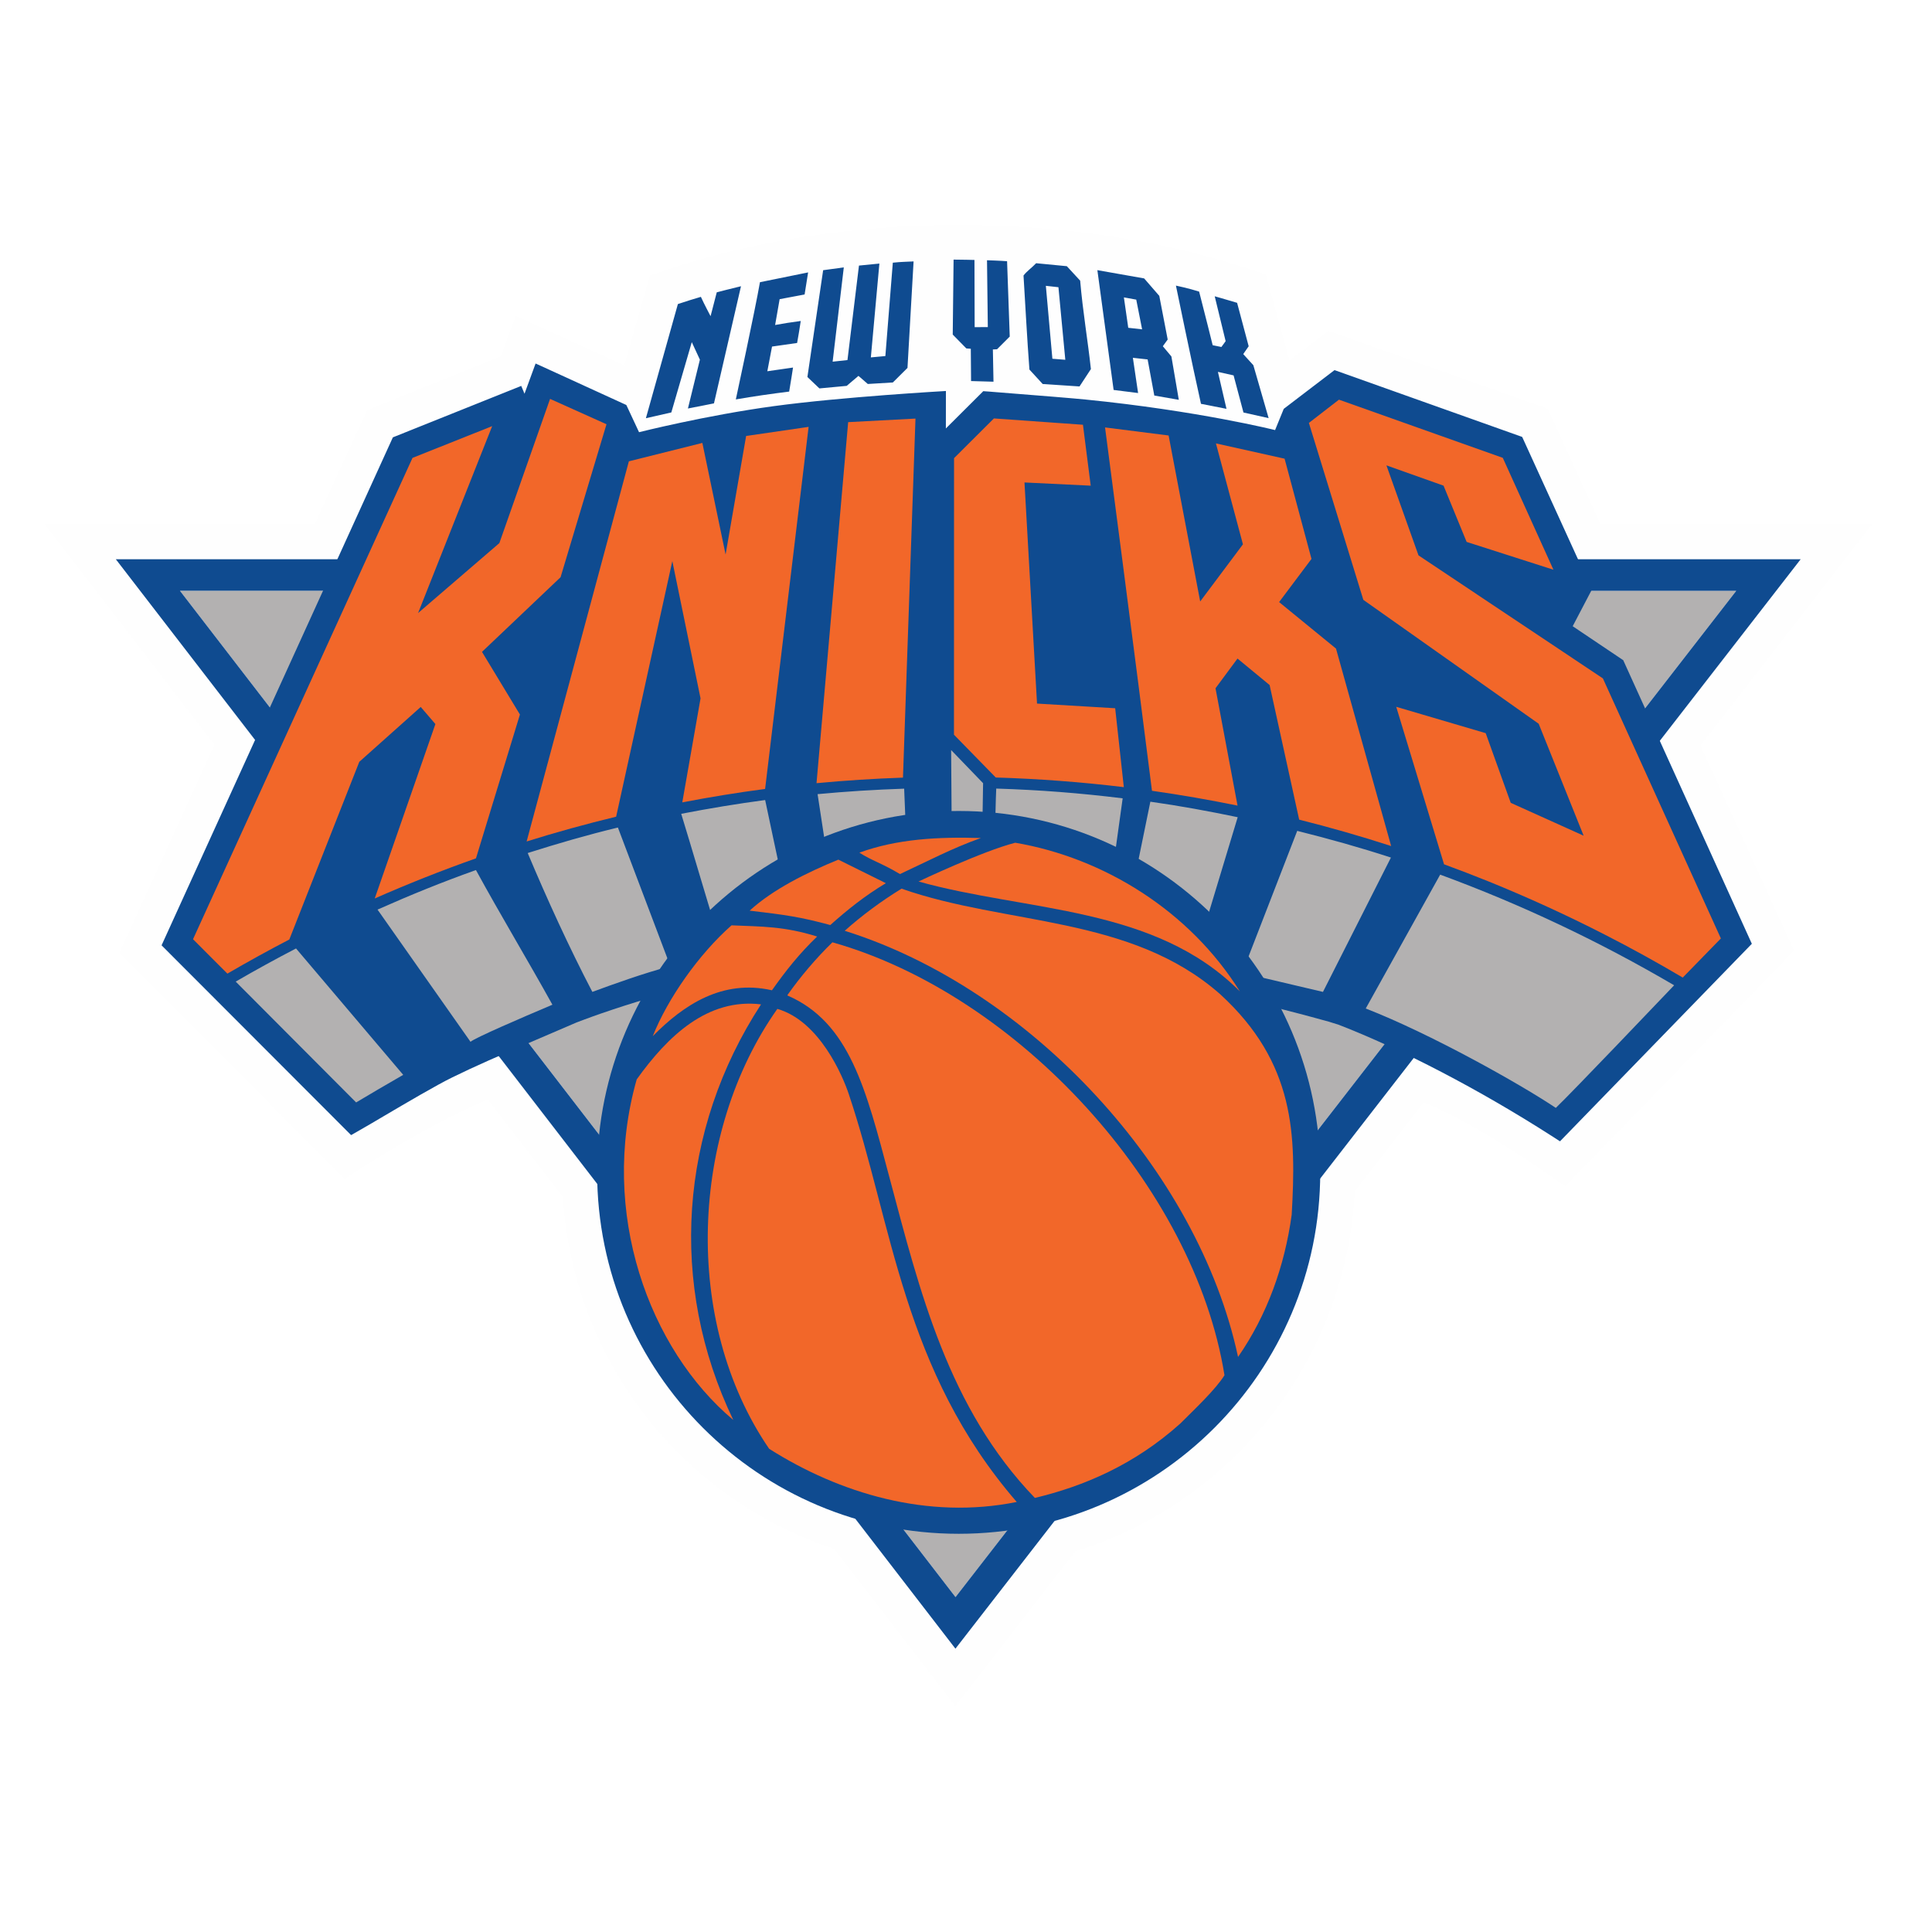
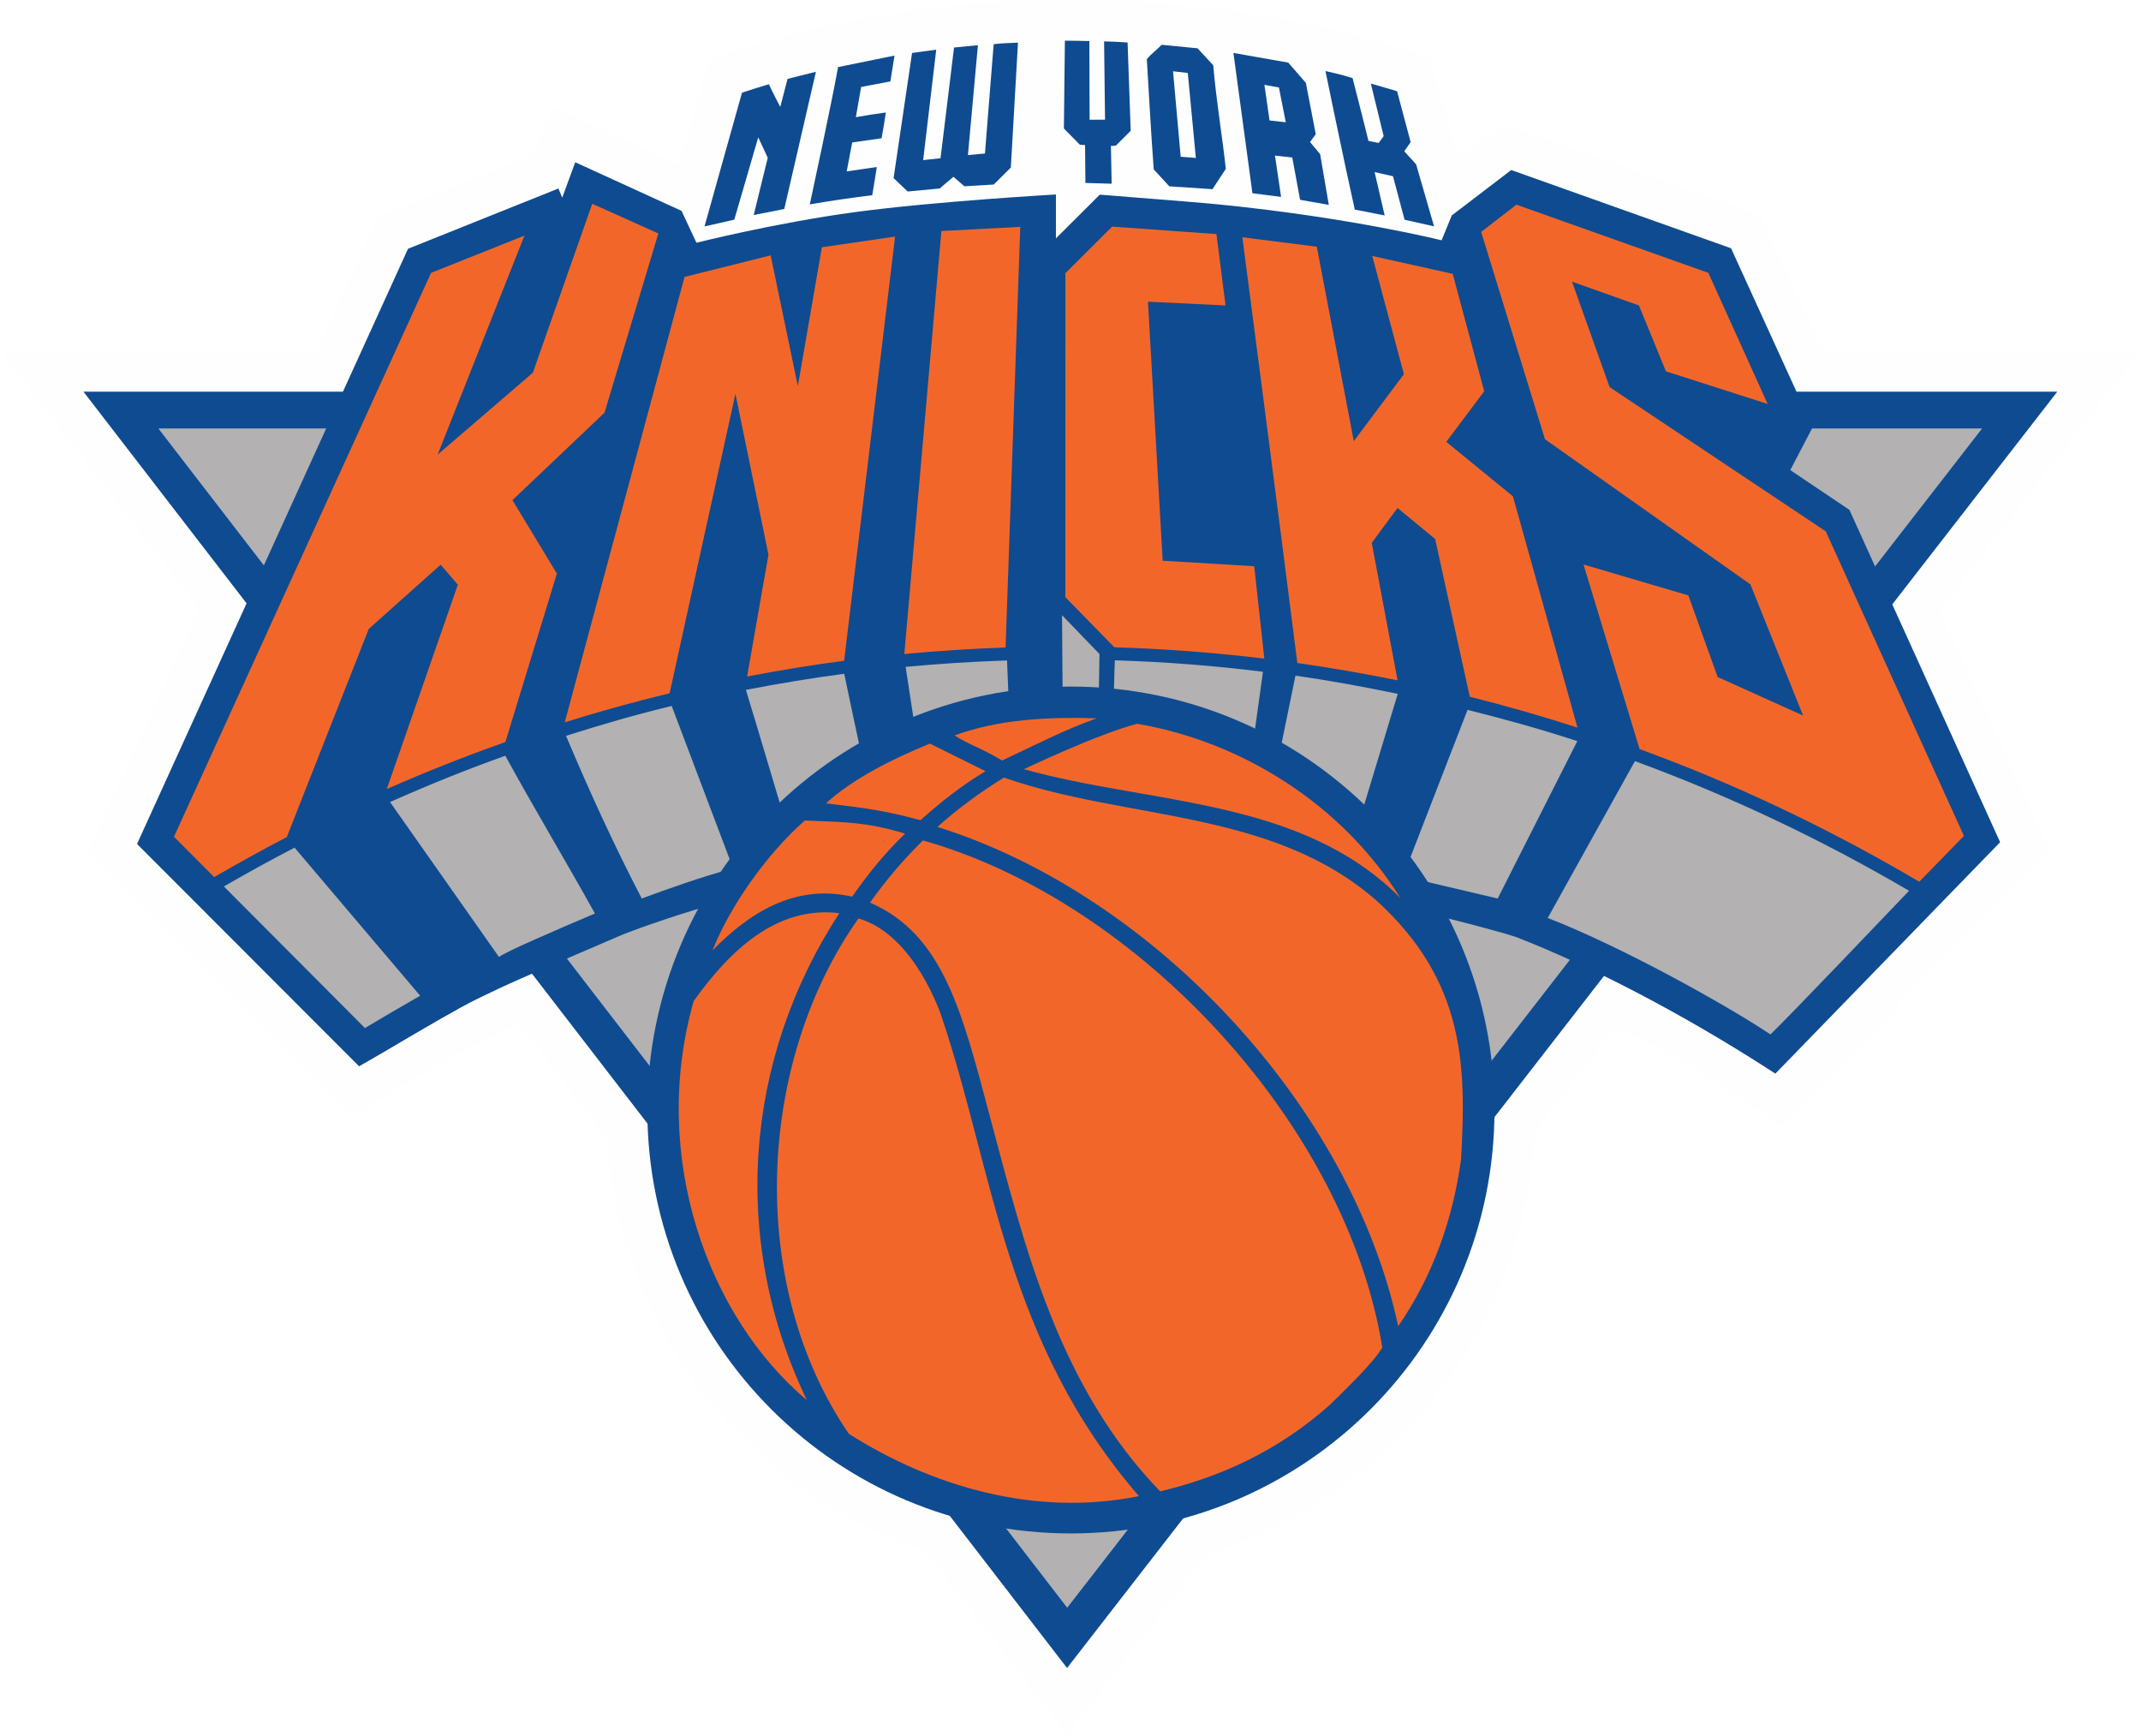
- <svg xmlns="http://www.w3.org/2000/svg" width="500" height="500" viewBox="0 0 500 500">
-   <g fill="none" fill-rule="evenodd">
-     <path d="M247.233 441.534l-31.343-40.698c-39.883-13.15-67.64-49.175-70.207-91.091l-19.447-25.241c-18.488 7.968-37.006 20.588-37.006 20.588l-58.321-58.511 24.581-53.868-43.948-57.063h69.927l13.534-29.475 34.629-13.969 3.836-10.434 28.067 12.81 6.672-23.314 4.575-1.518c22.204-7.399 47.773-11.373 73.963-11.522.749-.05 9.069.1 9.269.1.979 0 5.064.22 5.064.22 22.144 1.068 42.959 4.753 61.857 10.963l4.644 1.528 6.133 22.226 10.108-7.628 56.713 20.159 13.694 29.864h70.277l-44.428 57.292 24.211 53.089-59.23 60.967s-21.714-15.836-36.607-21.737l-17.849 23.015c-2.038 42.914-31.243 80.557-72.305 93.188l-31.063 40.059z" fill="#FEFEFE" fill-rule="nonzero" />
-     <path fill="#B3B1B1" fill-rule="nonzero" d="M247.286 413.334l202.051-260.422-402.764-.01z" />
-     <path d="M449.337 152.906l-202.051 260.422-200.713-260.432 402.764.01zM29.973 144.729l217.293 281.949 218.742-281.939-436.035-.01z" fill="#0F4B90" fill-rule="nonzero" />
-     <path d="M420.166 171.023l-.07-.17-.16-.1-12.925-8.687 4.814-9.196.14-.28-.13-.29-17.789-38.99-.12-.24-.25-.09-47.963-17.074-.34-.12-.28.21-12.715 9.705-.14.11-.07.16-2.177 5.332s-19.887-4.992-49.092-7.908c-2.977-.299-10.927-.949-23.612-1.947l-1.229-.1-1.278-.09-.3-.03-.21.21-9.479 9.446.01-9.695s-26.888 1.518-44.498 3.914c-17.609 2.386-34.919 6.75-34.919 6.75l-3.186-6.82-.1-.21-.22-.11L139.249 94.36l-.639-.28-.24.649-2.627 7.169-.599-1.438-.25-.589-.589.24-32.392 12.98-.24.1-.11.24-59.749 131.219 49.052 49.115 2.287-1.308c1.478-.839 3.576-2.067 5.933-3.465 5.933-3.495 14.063-8.277 17.949-10.155l.789-.379c5.024-2.426 7.551-3.654 31.393-13.849l1.988-.749c.03 0 2.687-1.038 7.591-2.666 13.095-4.343 47.114-14.468 80.085-14.468h.369c1.319 0 2.627.02 3.945.06 22.394.619 48.563 5.372 66.571 9.246 17.34 3.734 30.374 7.329 34.08 8.367l2.497.769c16.401 6.34 36.447 16.794 55.025 28.686l2.357 1.518 49.651-51.122-33.211-73.228z" fill="#0F4B90" fill-rule="nonzero" />
-     <path d="M414.83 175.571l-47.724-31.841-8.3-23.294 14.783 5.252 5.973 14.558 22.463 7.199-13.104-28.956-42.4-15.057-7.781 6.021 14.093 45.79 45.376 32.061 11.636 28.976-18.868-8.507-6.482-18.032-23.153-6.82 12.375 40.758c3.816 1.408 7.611 2.856 11.367 4.373 10.298 4.174 20.396 8.787 30.254 13.839 6.832 3.485 13.554 7.199 20.156 11.103l9.868-10.124-30.534-67.297zM92.984 197.16l15.901-14.198 3.796 4.423-15.701 45.141a371.045 371.045 0 0 1 26.199-10.384l11.377-37.223-9.818-16.215 20.336-19.32 11.886-39.59-14.603-6.56-13.124 37.323-21.035 18.102 19.177-48.376L106.758 118.5 49.955 243.07l8.889 8.906c5.274-3.065 10.617-6.021 16.031-8.836l18.109-45.98zM236.923 108.331l-17.419.919-8.19 93.437c7.401-.699 14.863-1.178 22.374-1.438l3.236-92.918zM288.607 183.293l-20.226-1.208-3.246-57.223 17.14.829-2.008-15.766-23.043-1.637-10.318 10.284-.02 71.571 10.817 11.073c11.167.34 22.224 1.178 33.141 2.496l-2.237-20.419zM173.998 145.212l7.301 35.526-4.724 26.919c7.072-1.358 14.193-2.526 21.385-3.475l.05-.01 11.257-93.697-16.171 2.356-5.314 30.673-6.013-28.876-19.018 4.763-26.459 98.38a363.982 363.982 0 0 1 23.163-6.41l14.543-66.149zM314.572 178.123l5.693-7.688 8.31 6.85 7.651 34.837c8.03 2.017 15.971 4.293 23.802 6.83l-14.273-51.102-14.723-12.031 8.38-11.173-6.962-25.94-17.769-3.954 6.992 26.12-11.067 14.787-8.17-42.954-16.451-2.087s8.25 63.004 12.146 94.036c7.451 1.058 14.832 2.346 22.144 3.834l-5.703-30.364z" fill="#F26729" fill-rule="nonzero" />
-     <path d="M213.869 220.432s6.852-4.014 20.566-5.532l-.44-10.793c-7.521.25-14.992.719-22.404 1.418.649 4.223 1.618 10.514 2.277 14.907M257.446 214.247c5.573.649 11.536 2.476 16.78 3.954 4.734 1.138 9.838 3.175 14.013 5.032l2.307-16.625c-11.027-1.358-21.445-2.177-32.721-2.526-.16 3.225-.17 7.778-.38 10.165M185.297 240.589c6.383-4.743 10.218-9.625 16.94-13.719-1.278-6.031-2.976-13.849-4.215-19.82-7.311.969-14.553 2.177-21.724 3.564 2.747 8.946 6.253 20.938 8.999 29.974M293.806 226.579c6.223 3.604 11.077 7.678 16.64 13.08l1.099.839 8.77-29.006c-7.551-1.568-14.892-2.926-22.603-4.014l-3.905 19.101zM321.477 251.781l20.905 4.923 17.589-34.767c-8.11-2.646-15.931-4.823-24.251-6.909l-14.243 36.754zM153.299 256.7c5.454-2.007 13.075-4.763 20.186-6.66l-13.574-35.875c-8.2 1.987-15.352 4.074-23.342 6.6 5.054 12.022 10.717 24.403 16.73 35.935M121.767 269.613c1.208-1.038 13.075-6.161 21.195-9.595-6.173-11.163-13.594-23.484-19.787-34.847-8.85 3.155-16.91 6.43-25.47 10.234l24.062 34.208zM92.163 285.31c3.776-2.267 7.781-4.593 12.186-7.139l-27.737-32.71c-5.274 2.736-10.478 5.601-15.611 8.577l31.163 31.272zM353.451 261.002c16.65 6.46 39.933 19.51 49.192 25.721 4.275-4.084 27.438-28.397 30.624-31.732-19.257-11.293-39.493-20.898-60.548-28.636l-19.267 34.647zM254.244 213.703l-7.951-.28-.14-19.311 8.27 8.577z" fill="#B3B1B1" fill-rule="nonzero" />
-     <path d="M248.107 209.879c-51.679 0-93.559 41.876-93.569 93.537.01 51.651 41.891 93.527 93.569 93.527 51.669 0 93.569-41.876 93.569-93.527 0-51.661-41.9-93.537-93.569-93.537" fill="#0F4B90" fill-rule="nonzero" />
-     <path d="M253.86 216.881c-7.181 2.506-14.093 6.151-20.945 9.326-4.675-2.796-7.351-3.505-10.508-5.542 9.838-3.575 20.426-4.114 31.453-3.784M320.888 256.59c-22.044-22.206-55.115-20.599-83.172-28.456 0 0 16.511-7.858 25.03-10.035 22.923 3.904 45.117 17.623 58.141 38.491M196.958 259.928c-21.175 32.48-24.042 72.499-7.181 107.566-21.794-18.302-34.779-53.738-25-88.145 8.011-11.193 18.318-21.088 32.182-19.42" fill="#F26729" fill-rule="nonzero" />
-     <path d="M219.631 283.057c11.416 33.928 13.944 71.481 43.499 105.648-23.043 4.673-45.876-2.227-64.074-13.759-22.553-32.89-20.426-81.955 2.118-113.846 10.987 3.165 16.97 17.523 18.458 21.956" fill="#F26729" fill-rule="nonzero" />
-     <path d="M203.789 257.518c3.426-4.833 7.291-9.396 11.636-13.649 47.933 13.529 93.639 63.213 101.47 112.039-2.287 3.684-7.761 8.826-11.436 12.501-11.916 10.704-25.04 16.245-37.636 19.25-22.384-23.215-29.755-53.349-37.665-83.053-6.063-22.795-10.278-39.989-26.349-46.968l-.02-.12z" fill="#F26729" fill-rule="nonzero" />
-     <path d="M315.783 257.303c-23.153-20.419-55.405-17.803-82.463-27.318-5.224 3.205-10.338 6.989-14.703 10.903 47.933 15.027 91.432 61.876 101.79 110.291 7.511-10.854 12.056-23.454 13.884-36.824 1.169-20.529.969-39.21-18.508-57.053M211.475 242.371c-4.625 4.443-8.09 8.816-11.696 13.919l-.11-.03c-12.685-2.836-22.693 3.724-30.734 11.902 3.836-9.685 11.876-21.178 20.386-28.686 7.851.34 13.564.22 22.154 2.896M214.874 239.4c4.535-4.034 8.93-7.558 14.383-10.833l-12.295-6.091c-8.18 3.345-16.94 7.698-22.953 13.2 9.299 1.088 13.274 1.657 20.865 3.724" fill="#F26729" fill-rule="nonzero" />
-     <path d="M234.853 95.22l-3.785 3.764-6.482.39-2.417-2.097-3.046 2.586-7.062.659-3.106-2.955 4.075-27.638 5.344-.729-2.887 24.403 3.836-.419 2.976-24.453 5.284-.519-2.207 24.283 3.756-.349 1.928-24.163c2.247-.24 3.406-.22 5.374-.33l-1.578 27.568zM252.191 67.276l.05 17.393 3.406-.02-.21-17.294s3.586.11 5.194.25l.689 19.5-3.286 3.285-1.079.05.16 8.347-5.803-.17-.07-8.357-1.159-.09-3.516-3.584.22-19.4c1.878 0 5.404.09 5.404.09M209.14 70.499l-.909 5.711-6.462 1.218-1.169 6.68c2.367-.429 3.816-.659 6.632-1.038-.39 2.486-.509 3.345-.939 5.691l-6.492.929-1.218 6.39 6.652-.959s-.659 4.303-.999 6.221c-4.654.579-9.339 1.248-13.804 2.027 0 0 5.004-23.185 6.243-30.334l12.465-2.536zM184.777 104.392l-6.742 1.328 3.096-12.641-2.098-4.533-5.294 18.192-6.582 1.498c2.737-9.845 5.543-19.7 8.28-29.545 2.267-.759 3.955-1.278 5.953-1.867.729 1.657 2.507 5.002 2.507 5.002l1.598-6.171s4.175-1.098 6.273-1.578l-6.992 30.314zM270.667 73.971l1.688 18.871 3.346.27-1.778-18.781-3.256-.359zm8.88-1.338c.669 7.918 1.978 15.496 2.777 22.885l-2.946 4.493-9.529-.629-3.436-3.744c-.609-8.078-1.029-16.225-1.528-24.333.879-1.158 2.217-2.057 3.266-3.185l7.941.769 3.456 3.744zM310.333 75.463c1.189 4.533 3.506 13.879 3.506 13.879l2.257.459 1.099-1.508-2.827-11.612s2.797.779 5.793 1.688l2.996 11.243-1.408 2.027 2.617 2.876 3.955 13.699-6.512-1.458-2.557-9.605-4.055-.909 2.217 9.565-6.602-1.298c-2.307-10.304-6.482-30.593-6.482-30.593s3.356.699 6.003 1.548M290.862 76.964l1.129 7.868 3.586.399-1.518-7.688-3.196-.579zm9.159-.399l2.177 11.303-1.258 1.737 2.217 2.646 1.918 11.223-6.343-1.108-1.728-9.346-3.815-.419 1.348 9.116-6.333-.799-4.205-31.003 12.106 2.137 3.915 4.513z" fill="#0F4B90" fill-rule="nonzero" />
-     <path d="M0 0h500v500H0z" />
-   </g>
+ <svg xmlns="http://www.w3.org/2000/svg" id="Ebene_1" version="1.1" viewBox="0 0 472.96 383.31">
+   <defs>
+     <style>
+       .st0 {
+         fill: none;
+       }
+ 
+       .st1 {
+         fill: #b3b1b1;
+       }
+ 
+       .st2 {
+         fill: #f26729;
+       }
+ 
+       .st3 {
+         fill: #0f4b90;
+       }
+ 
+       .st4 {
+         fill: #fefefe;
+       }
+     </style>
+   </defs>
+   <path class="st4" d="M235.69,383.31l-31.34-40.7c-39.88-13.15-67.64-49.17-70.21-91.09l-19.45-25.24c-18.49,7.97-37.01,20.59-37.01,20.59l-58.32-58.51,24.58-53.87L0,77.43h69.93l13.53-29.47,34.63-13.97,3.84-10.43,28.07,12.81,6.67-23.31,4.57-1.52C183.44,4.13,209.01.16,235.2.01c.75-.05,9.07.1,9.27.1.98,0,5.06.22,5.06.22,22.14,1.07,42.96,4.75,61.86,10.96l4.64,1.53,6.13,22.23,10.11-7.63,56.71,20.16,13.69,29.86h70.28l-44.43,57.29,24.21,53.09-59.23,60.97s-21.71-15.84-36.61-21.74l-17.85,23.01c-2.04,42.91-31.24,80.56-72.3,93.19l-31.06,40.06h0Z" />
+   <path class="st1" d="M235.74,355.11L437.8,94.69H35.03s200.71,260.42,200.71,260.42Z" />
+   <path class="st3" d="M437.8,94.69l-202.05,260.42L35.03,94.68h402.76s0,.01,0,.01ZM18.43,86.51l217.29,281.95L454.47,86.52H18.43s0-.01,0-.01Z" />
+   <path class="st3" d="M408.63,112.8l-.07-.17-.16-.1-12.92-8.69,4.81-9.2.14-.28-.13-.29-17.79-38.99-.12-.24-.25-.09-47.96-17.07-.34-.12-.28.21-12.71,9.71-.14.11-.07.16-2.18,5.33s-19.89-4.99-49.09-7.91c-2.98-.3-10.93-.95-23.61-1.95l-1.23-.1-1.28-.09-.3-.03-.21.21-9.48,9.45v-9.7s-26.88,1.52-44.49,3.91c-17.61,2.39-34.92,6.75-34.92,6.75l-3.19-6.82-.1-.21-.22-.11-22.63-10.35-.64-.28-.24.65-2.63,7.17-.6-1.44-.25-.59-.59.24-32.39,12.98-.24.1-.11.24L30.27,186.43l49.05,49.11,2.29-1.31c1.48-.84,3.58-2.07,5.93-3.46,5.93-3.49,14.06-8.28,17.95-10.15l.79-.38c5.02-2.43,7.55-3.65,31.39-13.85l1.99-.75s2.69-1.04,7.59-2.67c13.09-4.34,47.11-14.47,80.09-14.47h.37c1.32,0,2.63.02,3.95.06,22.39.62,48.56,5.37,66.57,9.25,17.34,3.73,30.37,7.33,34.08,8.37l2.5.77c16.4,6.34,36.45,16.79,55.02,28.69l2.36,1.52,49.65-51.12-33.21-73.23h0Z" />
+   <path class="st2" d="M403.29,117.35l-47.72-31.84-8.3-23.29,14.78,5.25,5.97,14.56,22.46,7.2-13.1-28.96-42.4-15.06-7.78,6.02,14.09,45.79,45.38,32.06,11.64,28.98-18.87-8.51-6.48-18.03-23.15-6.82,12.38,40.76c3.82,1.41,7.61,2.86,11.37,4.37,10.3,4.17,20.4,8.79,30.25,13.84,6.83,3.48,13.55,7.2,20.16,11.1l9.87-10.12-30.53-67.3h0ZM81.44,138.94l15.9-14.2,3.8,4.42-15.7,45.14c8.6-3.79,17.34-7.26,26.2-10.38l11.38-37.22-9.82-16.22,20.34-19.32,11.89-39.59-14.6-6.56-13.12,37.32-21.04,18.1,19.18-48.38-20.62,8.22-56.8,124.57,8.89,8.91c5.27-3.07,10.62-6.02,16.03-8.84l18.11-45.98h0ZM225.38,50.11l-17.42.92-8.19,93.44c7.4-.7,14.86-1.18,22.37-1.44l3.24-92.92h0ZM277.07,125.07l-20.23-1.21-3.25-57.22,17.14.83-2.01-15.77-23.04-1.64-10.32,10.28-.02,71.57,10.82,11.07c11.17.34,22.22,1.18,33.14,2.5l-2.24-20.42h0ZM162.46,86.99l7.3,35.53-4.72,26.92c7.07-1.36,14.19-2.53,21.38-3.47h.05s11.26-93.71,11.26-93.71l-16.17,2.36-5.31,30.67-6.01-28.88-19.02,4.76-26.46,98.38c7.65-2.39,15.37-4.53,23.16-6.41l14.54-66.15h0ZM303.03,119.9l5.69-7.69,8.31,6.85,7.65,34.84c8.03,2.02,15.97,4.29,23.8,6.83l-14.27-51.1-14.72-12.03,8.38-11.17-6.96-25.94-17.77-3.95,6.99,26.12-11.07,14.79-8.17-42.95-16.45-2.09s8.25,63,12.15,94.04c7.45,1.06,14.83,2.35,22.14,3.83l-5.7-30.36h0Z" />
+   <path class="st1" d="M202.33,162.21s6.85-4.01,20.57-5.53l-.44-10.79c-7.52.25-14.99.72-22.4,1.42.65,4.22,1.62,10.51,2.28,14.91M245.9,156.03c5.57.65,11.54,2.48,16.78,3.95,4.73,1.14,9.84,3.18,14.01,5.03l2.31-16.62c-11.03-1.36-21.44-2.18-32.72-2.53-.16,3.23-.17,7.78-.38,10.16M173.76,182.37c6.38-4.74,10.22-9.63,16.94-13.72-1.28-6.03-2.98-13.85-4.21-19.82-7.31.97-14.55,2.18-21.72,3.56,2.75,8.95,6.25,20.94,9,29.97M282.26,168.36c6.22,3.6,11.08,7.68,16.64,13.08l1.1.84,8.77-29.01c-7.55-1.57-14.89-2.93-22.6-4.01l-3.91,19.1h0ZM309.94,193.56l20.91,4.92,17.59-34.77c-8.11-2.65-15.93-4.82-24.25-6.91l-14.24,36.75h0ZM141.76,198.48c5.45-2.01,13.07-4.76,20.19-6.66l-13.57-35.88c-8.2,1.99-15.35,4.07-23.34,6.6,5.05,12.02,10.72,24.4,16.73,35.94M110.23,211.39c1.21-1.04,13.07-6.16,21.19-9.6-6.17-11.16-13.59-23.48-19.79-34.85-8.85,3.16-16.91,6.43-25.47,10.23,0,0,24.06,34.21,24.06,34.21ZM80.62,227.09c3.78-2.27,7.78-4.59,12.19-7.14l-27.74-32.71c-5.27,2.74-10.48,5.6-15.61,8.58,0,0,31.16,31.27,31.16,31.27ZM341.91,202.78c16.65,6.46,39.93,19.51,49.19,25.72,4.27-4.08,27.44-28.4,30.62-31.73-19.26-11.29-39.49-20.9-60.55-28.64l-19.27,34.65ZM242.7,155.48l-7.95-.28-.14-19.31,8.27,8.58-.18,11.01Z" />
+   <path class="st3" d="M236.57,151.66c-51.68,0-93.56,41.88-93.57,93.54,0,51.65,41.89,93.53,93.57,93.53s93.57-41.88,93.57-93.53-41.9-93.54-93.57-93.54" />
+   <path class="st2" d="M242.32,158.66c-7.18,2.51-14.09,6.15-20.95,9.33-4.67-2.8-7.35-3.5-10.51-5.54,9.84-3.57,20.43-4.11,31.45-3.78M309.35,198.37c-22.04-22.21-55.11-20.6-83.17-28.46,0,0,16.51-7.86,25.03-10.03,22.92,3.9,45.12,17.62,58.14,38.49M185.42,201.71c-21.18,32.48-24.04,72.5-7.18,107.57-21.79-18.3-34.78-53.74-25-88.15,8.01-11.19,18.32-21.09,32.18-19.42" />
+   <path class="st2" d="M208.09,224.84c11.42,33.93,13.94,71.48,43.5,105.65-23.04,4.67-45.88-2.23-64.07-13.76-22.55-32.89-20.43-81.95,2.12-113.85,10.99,3.17,16.97,17.52,18.46,21.96" />
+   <path class="st2" d="M192.25,199.3c3.43-4.83,7.29-9.4,11.64-13.65,47.93,13.53,93.64,63.21,101.47,112.04-2.29,3.68-7.76,8.83-11.44,12.5-11.92,10.7-25.04,16.24-37.64,19.25-22.38-23.21-29.75-53.35-37.67-83.05-6.06-22.8-10.28-39.99-26.35-46.97l-.02-.12Z" />
+   <path class="st2" d="M304.24,199.08c-23.15-20.42-55.4-17.8-82.46-27.32-5.22,3.21-10.34,6.99-14.7,10.9,47.93,15.03,91.43,61.88,101.79,110.29,7.51-10.85,12.06-23.45,13.88-36.82,1.17-20.53.97-39.21-18.51-57.05M199.93,184.15c-4.62,4.44-8.09,8.82-11.7,13.92l-.11-.03c-12.68-2.84-22.69,3.72-30.73,11.9,3.84-9.69,11.88-21.18,20.39-28.69,7.85.34,13.56.22,22.15,2.9M203.33,181.18c4.53-4.03,8.93-7.56,14.38-10.83l-12.3-6.09c-8.18,3.34-16.94,7.7-22.95,13.2,9.3,1.09,13.27,1.66,20.87,3.72" />
+   <path class="st3" d="M223.31,37l-3.79,3.76-6.48.39-2.42-2.1-3.05,2.59-7.06.66-3.11-2.96,4.08-27.64,5.34-.73-2.89,24.4,3.84-.42,2.98-24.45,5.28-.52-2.21,24.28,3.76-.35,1.93-24.16c2.25-.24,3.41-.22,5.37-.33l-1.58,27.57h0ZM240.65,9.06l.05,17.39,3.41-.02-.21-17.29s3.59.11,5.19.25l.69,19.5-3.29,3.29-1.08.05.16,8.35-5.8-.17-.07-8.36-1.16-.09-3.52-3.58.22-19.4c1.88,0,5.4.09,5.4.09M197.6,12.28l-.91,5.71-6.46,1.22-1.17,6.68c2.37-.43,3.82-.66,6.63-1.04-.39,2.49-.51,3.34-.94,5.69l-6.49.93-1.22,6.39,6.65-.96s-.66,4.3-1,6.22c-4.65.58-9.34,1.25-13.8,2.03,0,0,5-23.18,6.24-30.33l12.47-2.54h0ZM173.24,46.17l-6.74,1.33,3.1-12.64-2.1-4.53-5.29,18.19-6.58,1.5c2.74-9.85,5.54-19.7,8.28-29.54,2.27-.76,3.96-1.28,5.95-1.87.73,1.66,2.51,5,2.51,5l1.6-6.17s4.18-1.1,6.27-1.58l-6.99,30.31ZM259.13,15.75l1.69,18.87,3.35.27-1.78-18.78-3.26-.36ZM268.01,14.41c.67,7.92,1.98,15.5,2.78,22.89l-2.95,4.49-9.53-.63-3.44-3.74c-.61-8.08-1.03-16.23-1.53-24.33.88-1.16,2.22-2.06,3.27-3.19l7.94.77,3.46,3.74ZM298.79,17.24c1.19,4.53,3.51,13.88,3.51,13.88l2.26.46,1.1-1.51-2.83-11.61s2.8.78,5.79,1.69l3,11.24-1.41,2.03,2.62,2.88,3.96,13.7-6.51-1.46-2.56-9.61-4.06-.91,2.22,9.57-6.6-1.3c-2.31-10.3-6.48-30.59-6.48-30.59,0,0,3.36.7,6,1.55M279.32,18.74l1.13,7.87,3.59.4-1.52-7.69-3.2-.58h0ZM288.48,18.34l2.18,11.3-1.26,1.74,2.22,2.65,1.92,11.22-6.34-1.11-1.73-9.35-3.82-.42,1.35,9.12-6.33-.8-4.2-31,12.11,2.14,3.92,4.51h0Z" />
+   <path class="st0" d="M-11.54-58.22h500v500H-11.54V-58.22Z" />
</svg>
